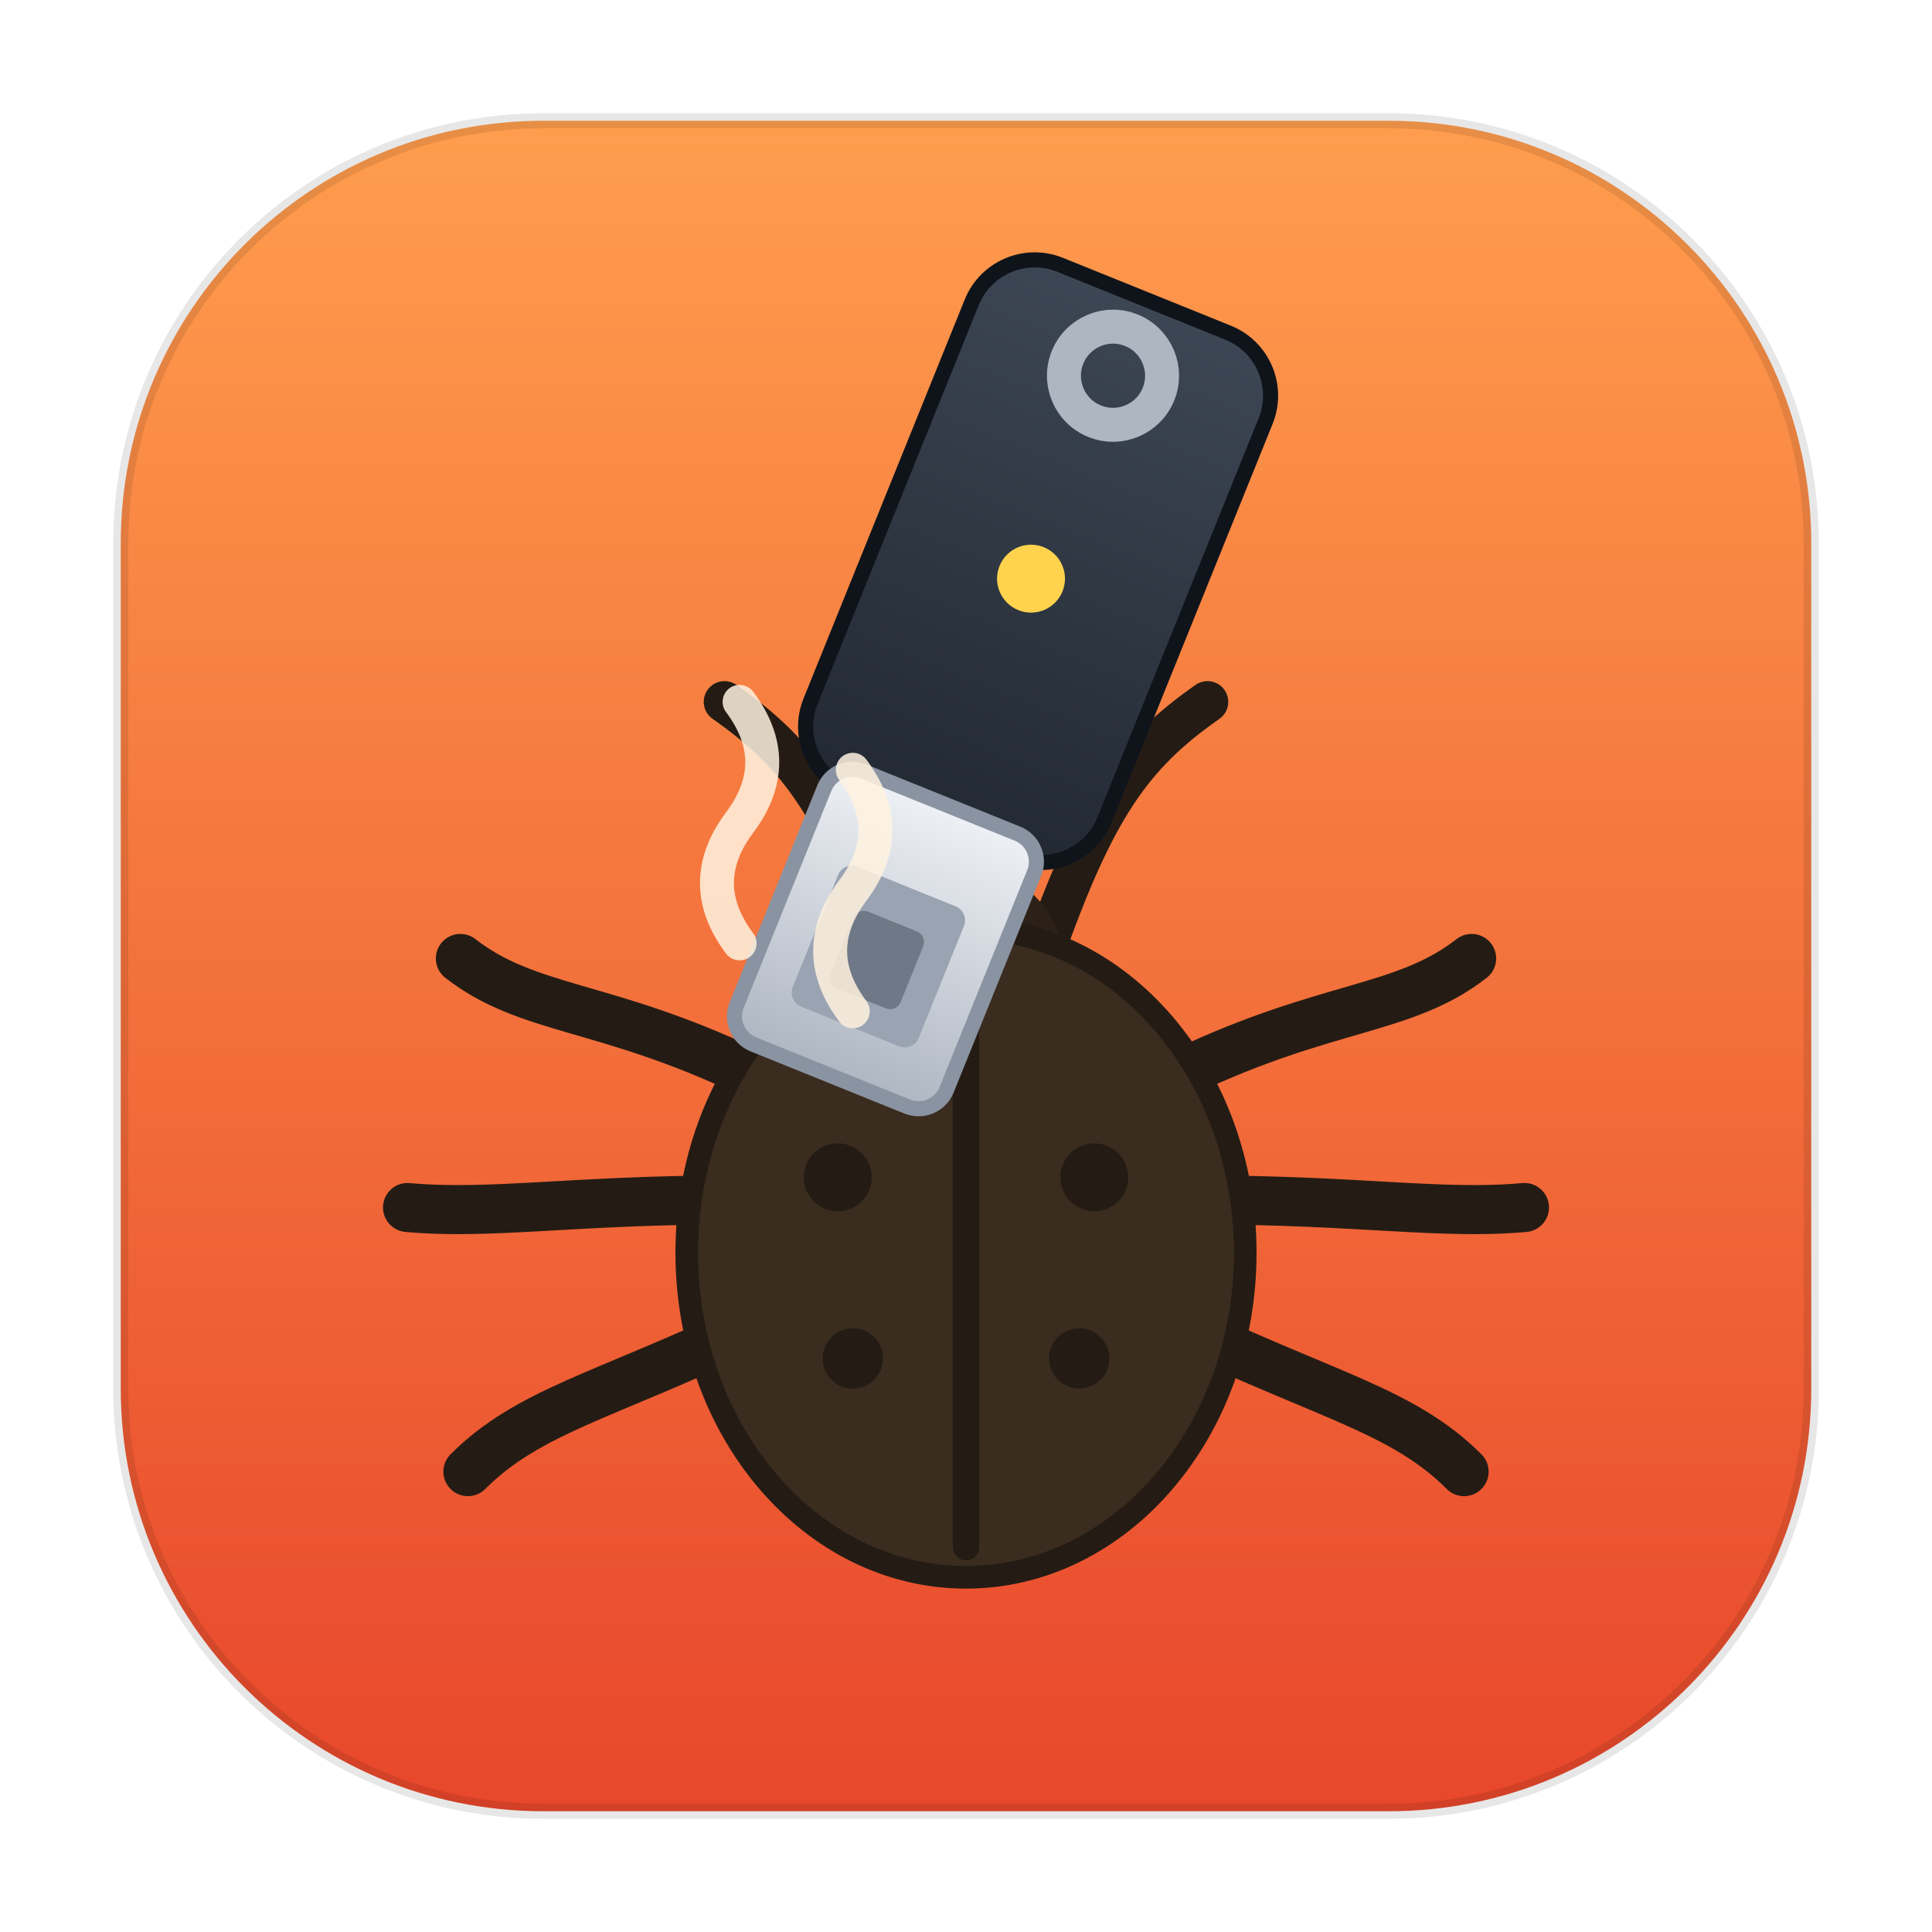
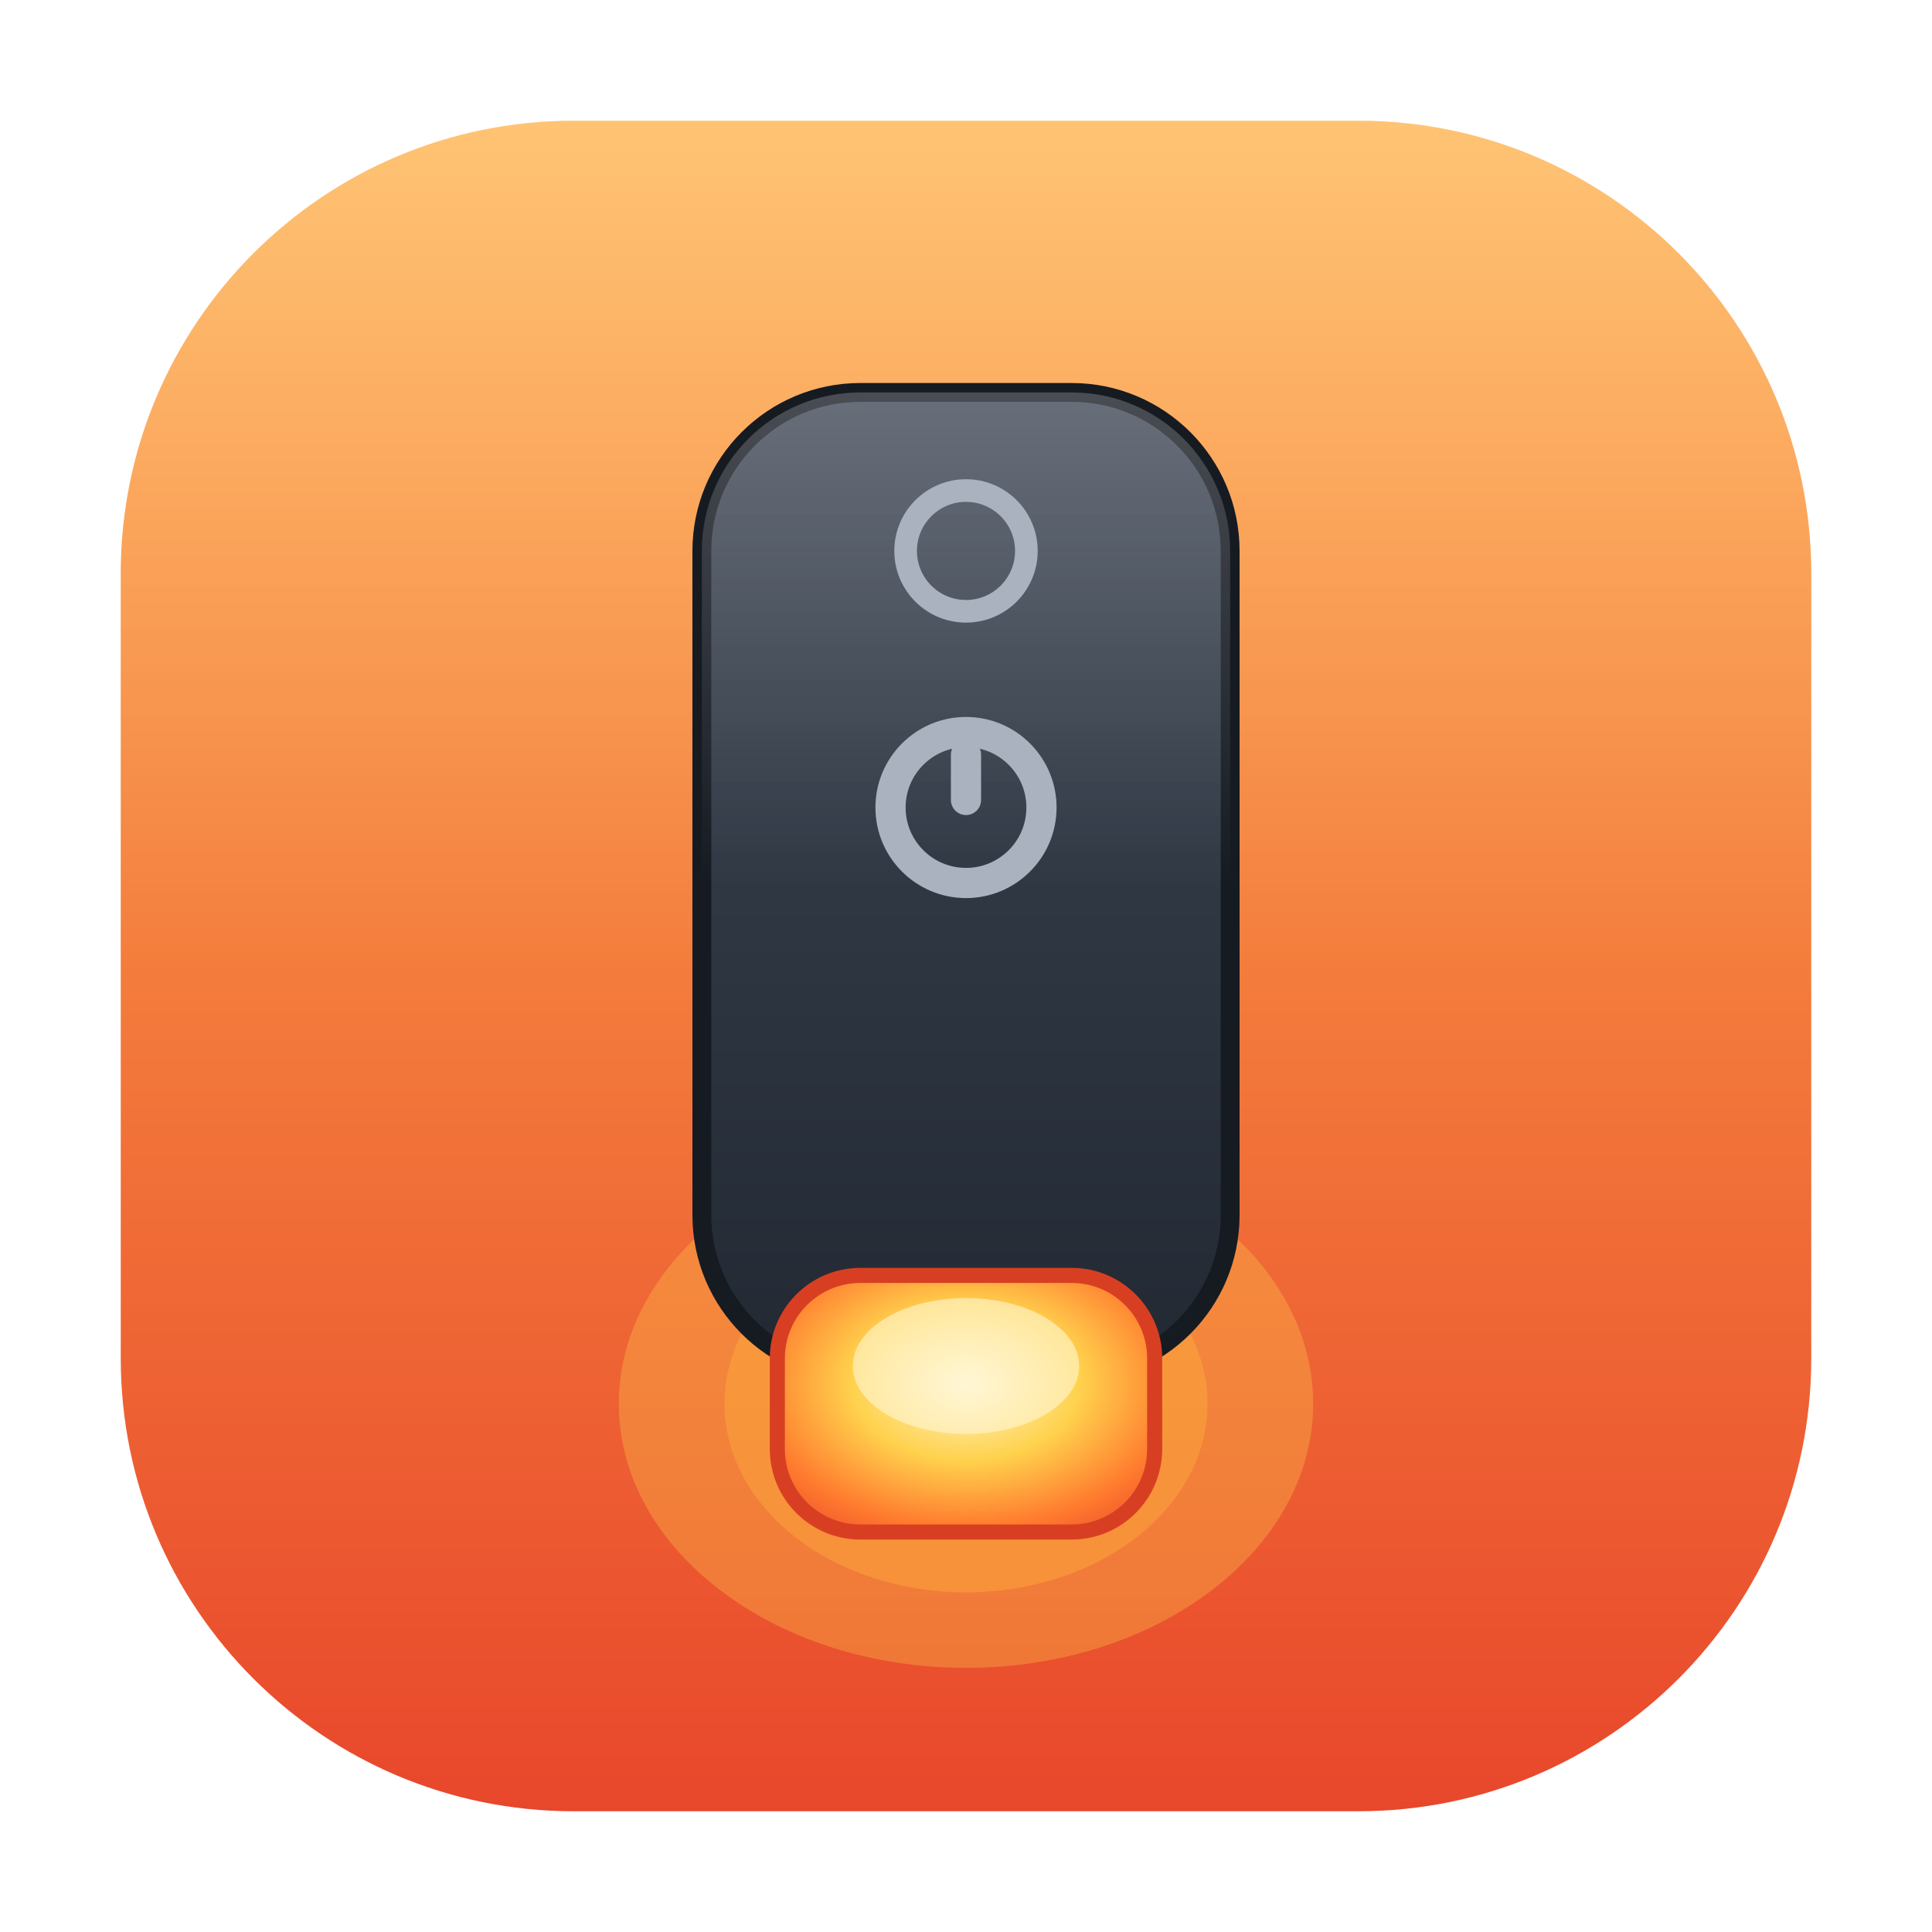
<svg xmlns="http://www.w3.org/2000/svg" width="512" height="512" viewBox="0 0 512 512">
  <defs>
    <linearGradient id="bg" x1="0" y1="0" x2="0" y2="1">
-       <stop offset="0" stop-color="#ff9d4d" />
+       <stop offset="0" stop-color="#ffb24d" />
      <stop offset="1" stop-color="#e8472b" />
    </linearGradient>
-     <linearGradient id="metal" x1="0" y1="0" x2="0" y2="1">
-       <stop offset="0" stop-color="#eef1f5" />
-       <stop offset="1" stop-color="#aeb6c2" />
-     </linearGradient>
-     <linearGradient id="stick" x1="0" y1="0" x2="0" y2="1">
+     <linearGradient id="dev" x1="0" y1="0" x2="0" y2="1">
      <stop offset="0" stop-color="#3d4654" />
      <stop offset="1" stop-color="#222933" />
    </linearGradient>
+     <radialGradient id="hot" cx=".5" cy=".42" r=".75">
+       <stop offset="0" stop-color="#fff6d6" />
+       <stop offset=".4" stop-color="#ffd24d" />
+       <stop offset=".75" stop-color="#ff7a2e" />
+       <stop offset="1" stop-color="#e8472b" />
+     </radialGradient>
+     <linearGradient id="gloss" x1="0" y1="0" x2="0" y2="1">
+       <stop offset="0" stop-color="#ffffff" stop-opacity=".22" />
+       <stop offset=".5" stop-color="#ffffff" stop-opacity="0" />
+     </linearGradient>
  </defs>
-   <rect x="32" y="32" width="448" height="448" rx="112" fill="url(#bg)" />
-   <rect x="32" y="32" width="448" height="448" rx="112" fill="none" stroke="#00000018" stroke-width="4" />
-   <g transform="translate(256 318)">
-     <g stroke="#241c14" stroke-width="13" stroke-linecap="round" fill="none">
-       <path d="M-58 -34 C -96 -52 -116 -50 -134 -64" />
-       <path d="M-62 0 C -104 0 -126 4 -148 2" />
-       <path d="M-58 34 C -96 52 -116 56 -132 72" />
-       <path d="M58 -34 C 96 -52 116 -50 134 -64" />
-       <path d="M62 0 C 104 0 126 4 148 2" />
-       <path d="M58 34 C 96 52 116 56 132 72" />
-     </g>
-     <g stroke="#241c14" stroke-width="11" stroke-linecap="round" fill="none">
-       <path d="M-20 -64 C -34 -104 -44 -118 -64 -132" />
-       <path d="M20 -64 C 34 -104 44 -118 64 -132" />
-     </g>
-     <circle cx="0" cy="-62" r="26" fill="#2c2118" />
-     <ellipse cx="0" cy="14" rx="74" ry="86" fill="#3a2c1f" />
-     <ellipse cx="0" cy="14" rx="74" ry="86" fill="none" stroke="#241c14" stroke-width="6" />
-     <path d="M0 -58 L0 92" stroke="#241c14" stroke-width="7" stroke-linecap="round" />
-     <circle cx="-34" cy="-6" r="9" fill="#241c14" />
-     <circle cx="34" cy="-6" r="9" fill="#241c14" />
-     <circle cx="-30" cy="42" r="8" fill="#241c14" />
-     <circle cx="30" cy="42" r="8" fill="#241c14" />
-   </g>
-   <g transform="rotate(22 256 196)">
-     <rect x="214" y="70" width="84" height="150" rx="18" fill="url(#stick)" />
-     <rect x="214" y="70" width="84" height="150" rx="18" fill="none" stroke="#0f141b" stroke-width="4" />
-     <circle cx="256" cy="92" r="13" fill="none" stroke="#aeb6c2" stroke-width="9" />
-     <circle cx="256" cy="150" r="9" fill="#ffd34d" />
-     <rect x="226" y="214" width="60" height="78" rx="8" fill="url(#metal)" />
-     <rect x="226" y="214" width="60" height="78" rx="8" fill="none" stroke="#8a93a1" stroke-width="4" />
-     <rect x="238" y="238" width="36" height="40" rx="4" fill="#9aa3b1" />
-     <rect x="246" y="248" width="20" height="22" rx="3" fill="#6f7886" />
-   </g>
-   <g stroke="#fff3e0" stroke-width="9" stroke-linecap="round" fill="none" opacity="0.85">
-     <path d="M196 250 q-12 -16 0 -32 q12 -16 0 -32" />
-     <path d="M226 268 q-12 -16 0 -32 q12 -16 0 -32" />
-   </g>
+   <rect x="32" y="32" width="448" height="448" rx="120" fill="url(#bg)" />
+   <rect x="32" y="32" width="448" height="448" rx="120" fill="url(#gloss)" />
+   <ellipse cx="256" cy="372" rx="92" ry="70" fill="#ffd24d" opacity=".30" />
+   <ellipse cx="256" cy="372" rx="64" ry="50" fill="#ffb13c" opacity=".40" />
+   <rect x="186" y="104" width="140" height="260" rx="42" fill="url(#dev)" stroke="#161b22" stroke-width="5" />
+   <rect x="186" y="104" width="140" height="260" rx="42" fill="url(#gloss)" />
+   <circle cx="256" cy="146" r="16" fill="none" stroke="#aab2c0" stroke-width="6" />
+   <circle cx="256" cy="214" r="20" fill="none" stroke="#aab2c0" stroke-width="8" />
+   <path d="M260 200 a4 4 0 0 0 -8 0 v12 a4 4 0 0 0 8 0 z" fill="#aab2c0" />
+   <rect x="206" y="338" width="100" height="68" rx="22" fill="url(#hot)" stroke="#d83f22" stroke-width="4" />
+   <ellipse cx="256" cy="362" rx="30" ry="18" fill="#fff6d6" opacity=".6" />
</svg>
